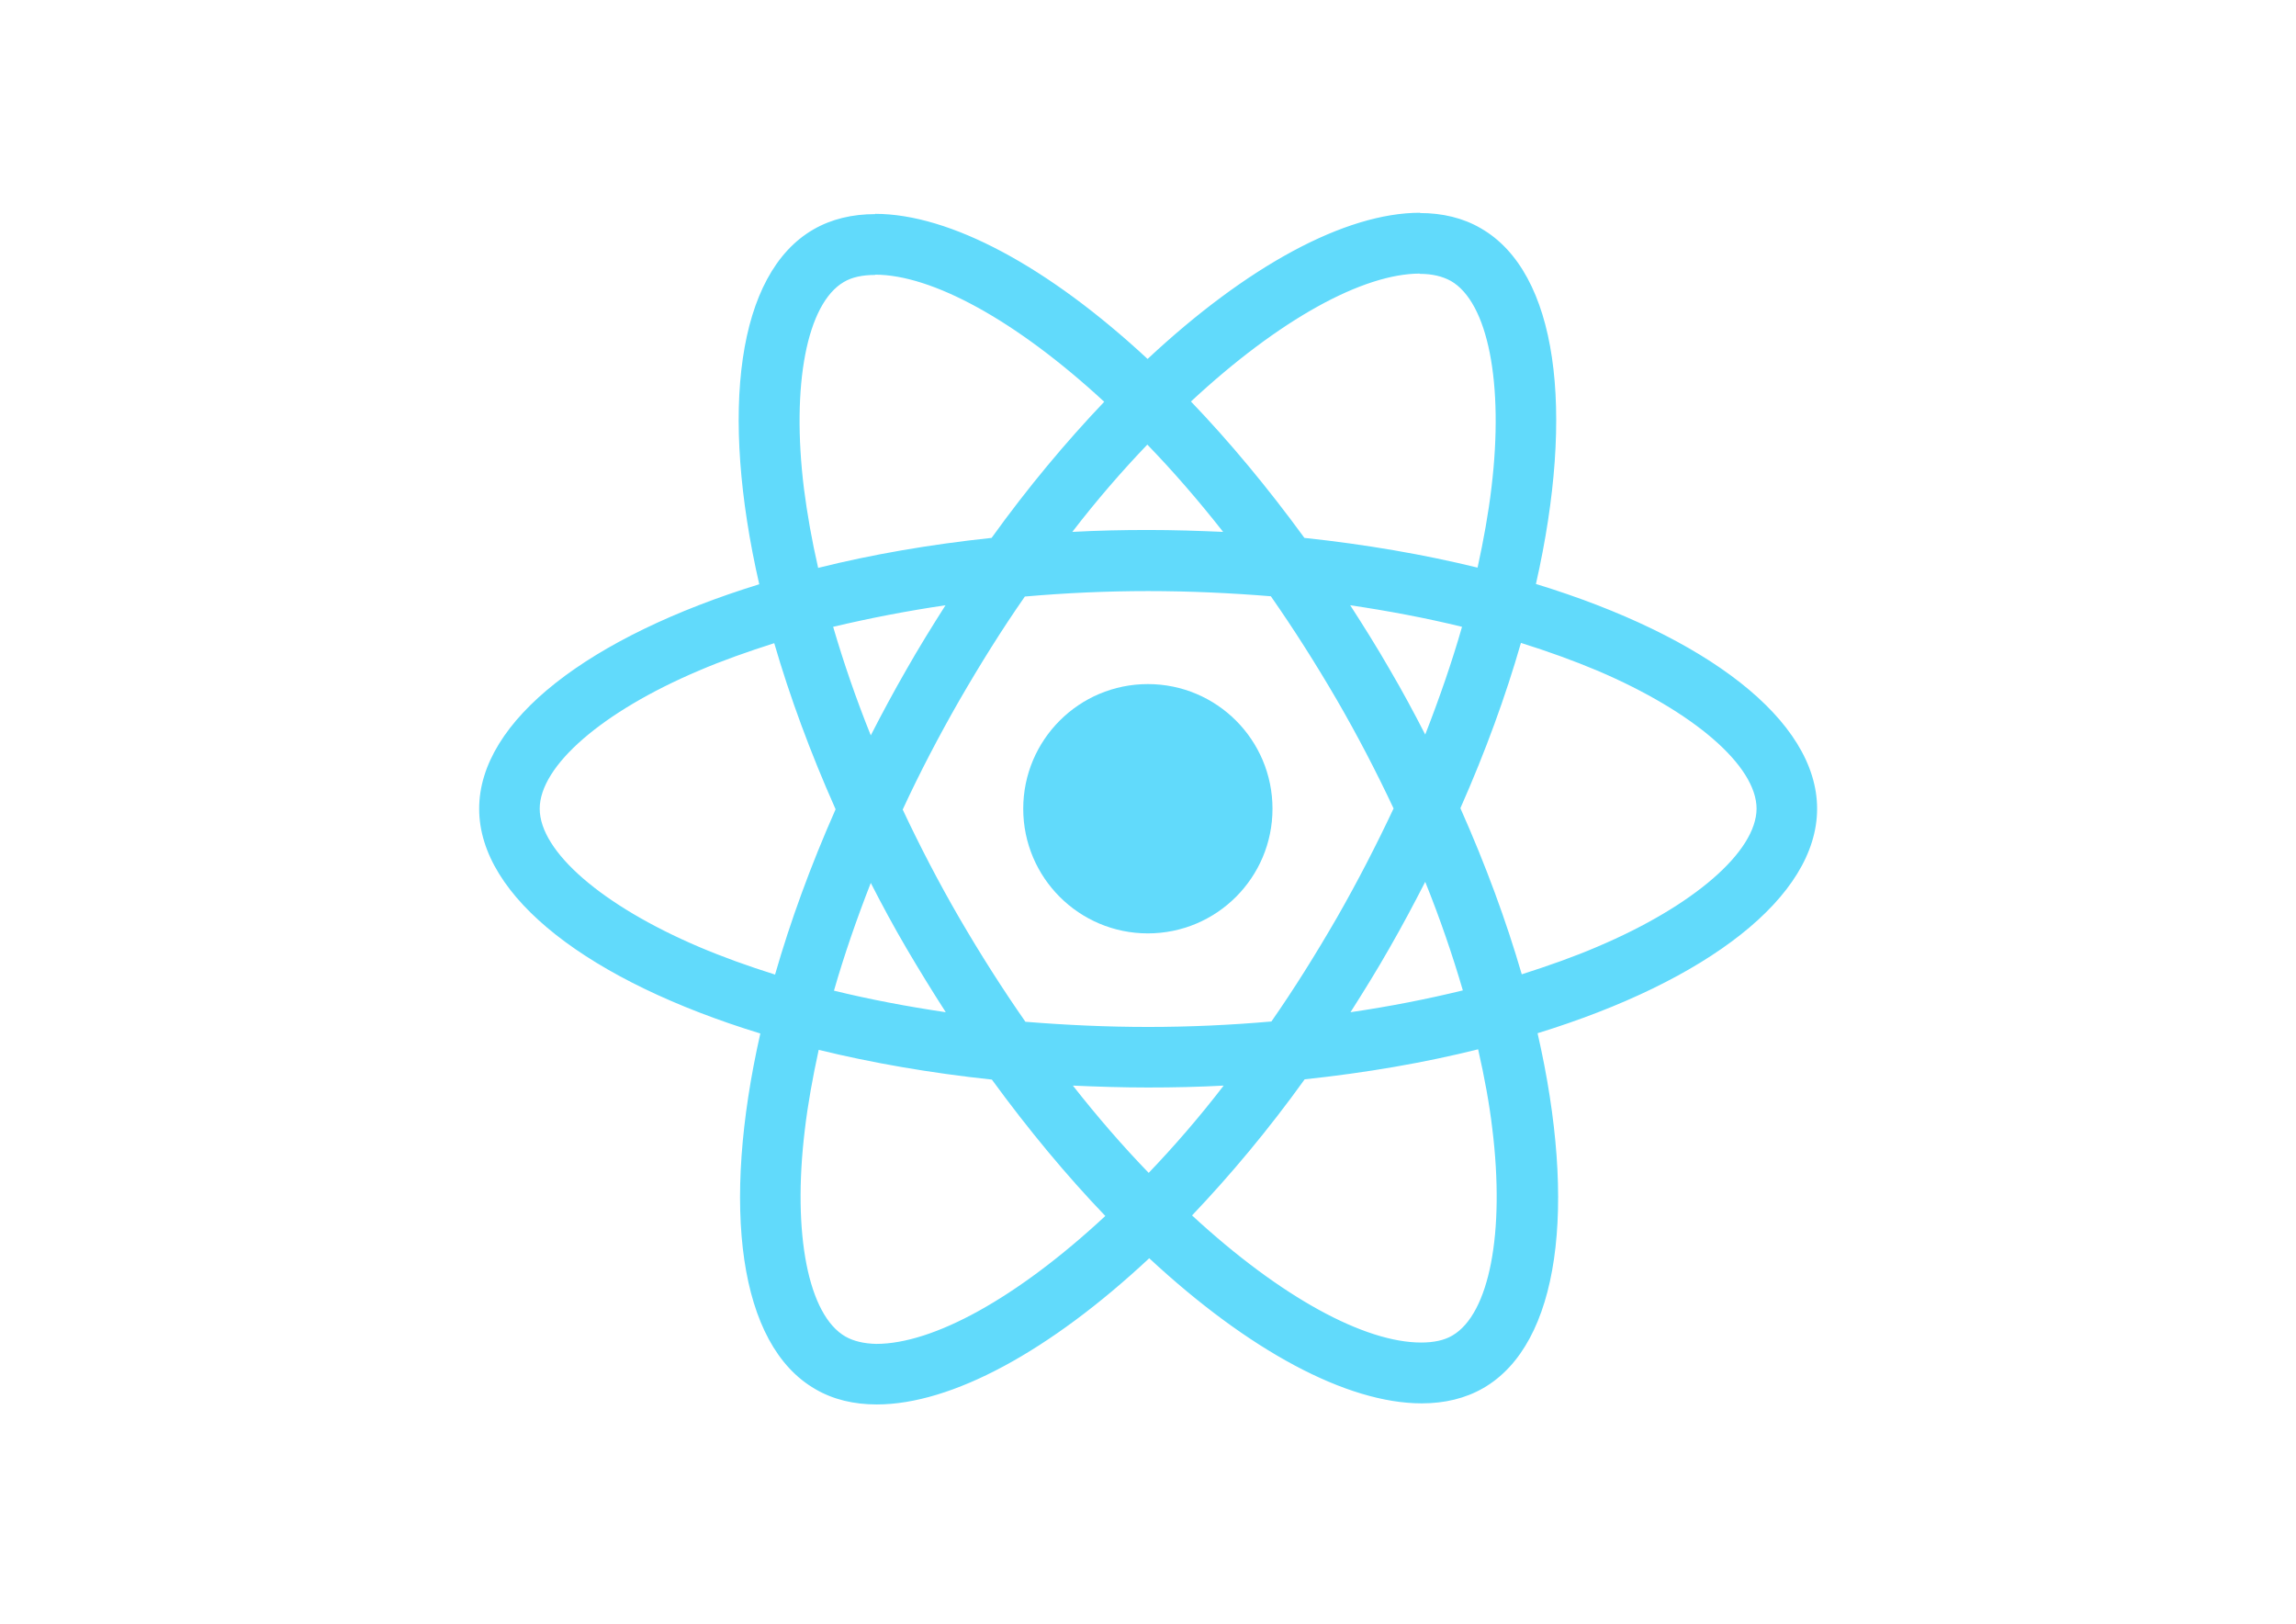
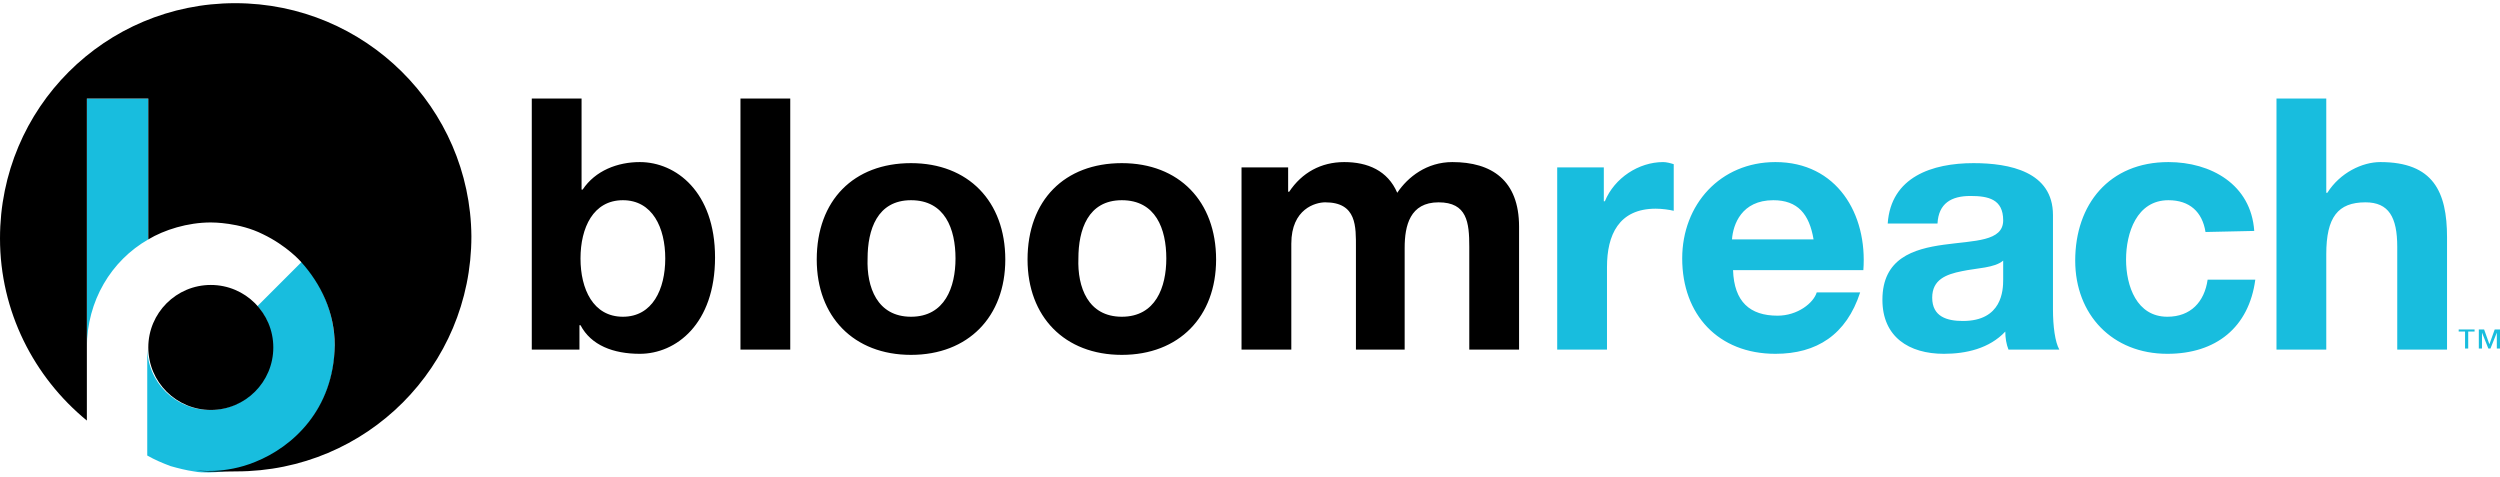
- <svg xmlns="http://www.w3.org/2000/svg" viewBox="0 0 841.9 595.3">
-   <g fill="#61DAFB">
-     <path d="M666.3 296.5c0-32.5-40.7-63.3-103.1-82.4 14.4-63.6 8-114.2-20.2-130.4-6.5-3.8-14.1-5.6-22.4-5.6v22.3c4.6 0 8.3.9 11.4 2.6 13.6 7.8 19.5 37.5 14.9 75.7-1.1 9.4-2.9 19.3-5.1 29.4-19.6-4.8-41-8.5-63.5-10.9-13.5-18.5-27.5-35.3-41.6-50 32.6-30.3 63.2-46.9 84-46.9V78c-27.5 0-63.5 19.6-99.9 53.6-36.4-33.8-72.4-53.2-99.9-53.2v22.3c20.7 0 51.4 16.5 84 46.6-14 14.7-28 31.4-41.3 49.9-22.6 2.4-44 6.1-63.6 11-2.3-10-4-19.7-5.2-29-4.7-38.2 1.1-67.9 14.6-75.8 3-1.8 6.9-2.6 11.5-2.6V78.5c-8.4 0-16 1.8-22.6 5.6-28.1 16.2-34.4 66.7-19.9 130.1-62.2 19.2-102.7 49.9-102.7 82.3 0 32.5 40.7 63.3 103.1 82.4-14.4 63.6-8 114.2 20.2 130.4 6.5 3.8 14.1 5.6 22.5 5.6 27.5 0 63.5-19.6 99.9-53.6 36.4 33.8 72.4 53.2 99.9 53.2 8.4 0 16-1.8 22.6-5.6 28.1-16.2 34.4-66.7 19.9-130.1 62-19.1 102.5-49.9 102.5-82.3zm-130.2-66.7c-3.7 12.9-8.3 26.2-13.5 39.5-4.1-8-8.4-16-13.1-24-4.6-8-9.5-15.8-14.4-23.4 14.2 2.1 27.9 4.7 41 7.9zm-45.8 106.5c-7.8 13.5-15.8 26.3-24.1 38.2-14.9 1.3-30 2-45.2 2-15.1 0-30.2-.7-45-1.9-8.3-11.9-16.4-24.6-24.2-38-7.6-13.1-14.5-26.4-20.8-39.8 6.2-13.4 13.2-26.8 20.7-39.9 7.8-13.5 15.8-26.3 24.1-38.2 14.9-1.3 30-2 45.2-2 15.1 0 30.2.7 45 1.9 8.3 11.9 16.4 24.6 24.2 38 7.6 13.1 14.5 26.4 20.8 39.8-6.3 13.4-13.2 26.8-20.7 39.9zm32.3-13c5.4 13.4 10 26.8 13.8 39.8-13.1 3.2-26.9 5.9-41.2 8 4.9-7.7 9.8-15.6 14.4-23.7 4.6-8 8.9-16.1 13-24.1zM421.2 430c-9.3-9.6-18.6-20.3-27.8-32 9 .4 18.2.7 27.5.7 9.4 0 18.7-.2 27.8-.7-9 11.7-18.3 22.4-27.5 32zm-74.4-58.9c-14.2-2.1-27.9-4.7-41-7.9 3.7-12.9 8.3-26.2 13.5-39.5 4.1 8 8.4 16 13.1 24 4.7 8 9.5 15.8 14.4 23.4zM420.7 163c9.3 9.6 18.6 20.3 27.8 32-9-.4-18.2-.7-27.5-.7-9.4 0-18.7.2-27.8.7 9-11.7 18.3-22.4 27.5-32zm-74 58.9c-4.9 7.7-9.8 15.6-14.4 23.7-4.6 8-8.9 16-13 24-5.4-13.4-10-26.8-13.8-39.8 13.1-3.1 26.9-5.8 41.2-7.9zm-90.5 125.2c-35.4-15.1-58.3-34.9-58.3-50.6 0-15.7 22.9-35.6 58.3-50.6 8.6-3.7 18-7 27.7-10.1 5.7 19.6 13.2 40 22.5 60.9-9.2 20.8-16.6 41.1-22.2 60.6-9.9-3.1-19.3-6.5-28-10.2zM310 490c-13.6-7.8-19.5-37.5-14.9-75.7 1.1-9.4 2.9-19.3 5.1-29.4 19.6 4.8 41 8.5 63.5 10.9 13.5 18.5 27.5 35.3 41.6 50-32.6 30.3-63.2 46.9-84 46.9-4.5-.1-8.3-1-11.3-2.7zm237.2-76.2c4.7 38.2-1.1 67.9-14.6 75.8-3 1.8-6.9 2.6-11.5 2.6-20.7 0-51.4-16.5-84-46.6 14-14.7 28-31.4 41.3-49.9 22.6-2.4 44-6.1 63.6-11 2.3 10.1 4.1 19.8 5.2 29.1zm38.5-66.7c-8.6 3.7-18 7-27.7 10.1-5.7-19.6-13.2-40-22.5-60.9 9.2-20.8 16.6-41.1 22.2-60.6 9.9 3.1 19.3 6.5 28.1 10.2 35.4 15.1 58.3 34.9 58.3 50.6-.1 15.7-23 35.6-58.4 50.6zM320.8 78.4z" />
-     <circle cx="420.9" cy="296.5" r="45.7" />
-     <path d="M520.5 78.1z" />
+ <svg xmlns="http://www.w3.org/2000/svg" id="bloomreach-logo" viewBox="0 0 236 45" width="236" height="45">
+   <style>.p{fill:#18bdde}</style>
+   <path class="p" d="M31.6 32.7c0-3.1-1.2-5.9-3.1-8l-4.2 4.2c.9 1 1.4 2.4 1.4 3.9 0 3.2-2.6 5.9-5.9 5.9-3.2 0-5.9-2.6-5.9-5.9V43c.7.4 1.4.7 2.2 1 .7.2 1.5.4 2.2.5.5.1.9.1 1.4.1 6.7-.1 11.9-5.4 11.9-11.9zM14 22.6V9.3H8.2v23.5c0-4.4 2.3-8.2 5.8-10.2zM146.9 15.8h4.5V19h.1c.9-2.2 3.2-3.7 5.5-3.7.3 0 .7.1 1 .2v4.4c-.4-.1-1.1-.2-1.7-.2-3.5 0-4.6 2.5-4.6 5.5V33H147V15.8h-.1zM163.6 25.5c.1 3 1.6 4.3 4.2 4.3 1.9 0 3.4-1.2 3.7-2.2h4.1c-1.3 4-4.1 5.8-8 5.8-5.4 0-8.8-3.7-8.8-9 0-5.1 3.6-9.1 8.8-9.1 5.8 0 8.7 4.9 8.3 10.2h-12.3zm7.6-2.9c-.4-2.4-1.5-3.7-3.8-3.7-3 0-3.8 2.3-3.9 3.7h7.7zM178.2 21.1c.3-4.4 4.2-5.7 8.1-5.7 3.4 0 7.5.8 7.5 4.9v8.9c0 1.6.2 3.1.6 3.8h-4.8c-.2-.5-.3-1.1-.3-1.7-1.5 1.6-3.7 2.1-5.8 2.1-3.3 0-5.8-1.6-5.8-5.1 0-3.9 2.9-4.8 5.8-5.2 2.9-.4 5.6-.3 5.6-2.3s-1.4-2.3-3.1-2.3c-1.8 0-3 .7-3.1 2.6h-4.7zm10.9 3.5c-.8.7-2.5.7-3.9 1-1.5.3-2.8.8-2.8 2.5 0 1.8 1.4 2.2 2.9 2.2 3.7 0 3.8-2.9 3.8-3.9v-1.8zM208.2 21.9c-.3-1.9-1.5-3-3.5-3-3 0-4 3.1-4 5.6s1 5.4 3.9 5.4c2.2 0 3.5-1.4 3.8-3.5h4.5c-.6 4.5-3.7 7-8.3 7-5.2 0-8.7-3.7-8.7-8.8 0-5.3 3.2-9.3 8.8-9.3 4 0 7.8 2.1 8.1 6.5l-4.6.1zM214.9 9.3h4.7v8.9h.1c1.2-1.9 3.3-2.9 5-2.9 5 0 6.3 2.8 6.3 7.1V33h-4.7v-9.7c0-2.8-.8-4.2-3-4.2-2.6 0-3.7 1.4-3.7 4.9v9h-4.7V9.3z" />
+   <path class="p" d="M233.6 31.3h-.6v1.6h-.3v-1.6h-.6v-.2h1.5v.2zm2.4 1.6h-.3v-1.5l-.6 1.5h-.2l-.6-1.5v1.5h-.3v-1.8h.5l.5 1.4.5-1.4h.5v1.8z" />
+   <g>
+     <path d="M22.2.3C9.9.3 0 10.2 0 22.5c0 6.9 3.2 13.1 8.2 17.2V9.3H14v13.3c1.5-.9 3.7-1.6 5.9-1.6.2 0 2.7 0 4.9 1.1 2.3 1.1 3.6 2.6 3.6 2.6 1.9 2.1 3.2 4.8 3.2 7.9-.1 6.1-4 9.6-7.5 11-2.9 1.2-5.5.8-5.6.8 1.2.2 2.6.1 3.8.1 12.3 0 22.2-9.9 22.2-22.2-.1-12.1-10-22-22.3-22zM50.2 9.3h4.7v8.6h.1c1.2-1.8 3.3-2.6 5.4-2.6 3.4 0 7.1 2.8 7.1 9 0 6.3-3.7 9.1-7.1 9.1-2.5 0-4.6-.8-5.6-2.7h-.1V33h-4.5V9.3zm8.6 9.6c-2.8 0-4 2.6-4 5.5s1.2 5.5 4 5.5 4-2.6 4-5.5-1.2-5.5-4-5.5zM69.9 9.3h4.7V33h-4.7V9.3zM86 15.4c5.4 0 8.9 3.6 8.9 9.1 0 5.4-3.5 9-8.9 9s-8.9-3.6-8.9-9c0-5.6 3.5-9.1 8.9-9.1zm0 14.5c3.2 0 4.2-2.8 4.2-5.5 0-2.8-1-5.5-4.2-5.5s-4.1 2.8-4.1 5.5c-.1 2.7.9 5.5 4.1 5.5zM105.9 15.4c5.4 0 8.9 3.6 8.9 9.1 0 5.4-3.5 9-8.9 9s-8.9-3.6-8.9-9c0-5.6 3.5-9.1 8.9-9.1zm0 14.5c3.2 0 4.2-2.8 4.2-5.5 0-2.8-1-5.5-4.2-5.5s-4.1 2.8-4.1 5.5c-.1 2.7.9 5.5 4.1 5.5zM117.2 15.8h4.4v2.3h.1c1.2-1.8 3-2.8 5.2-2.8s4.1.8 5 2.9c1-1.5 2.8-2.9 5.2-2.9 3.7 0 6.3 1.7 6.3 6.1V33h-4.7v-9.7c0-2.3-.2-4.2-2.9-4.2s-3.2 2.2-3.2 4.3V33H128v-9.6c0-2 .1-4.3-2.9-4.3-.9 0-3.2.6-3.2 3.9v10h-4.7V15.8z" />
+     <circle cx="19.9" cy="32.8" r="5.9" />
  </g>
</svg>
